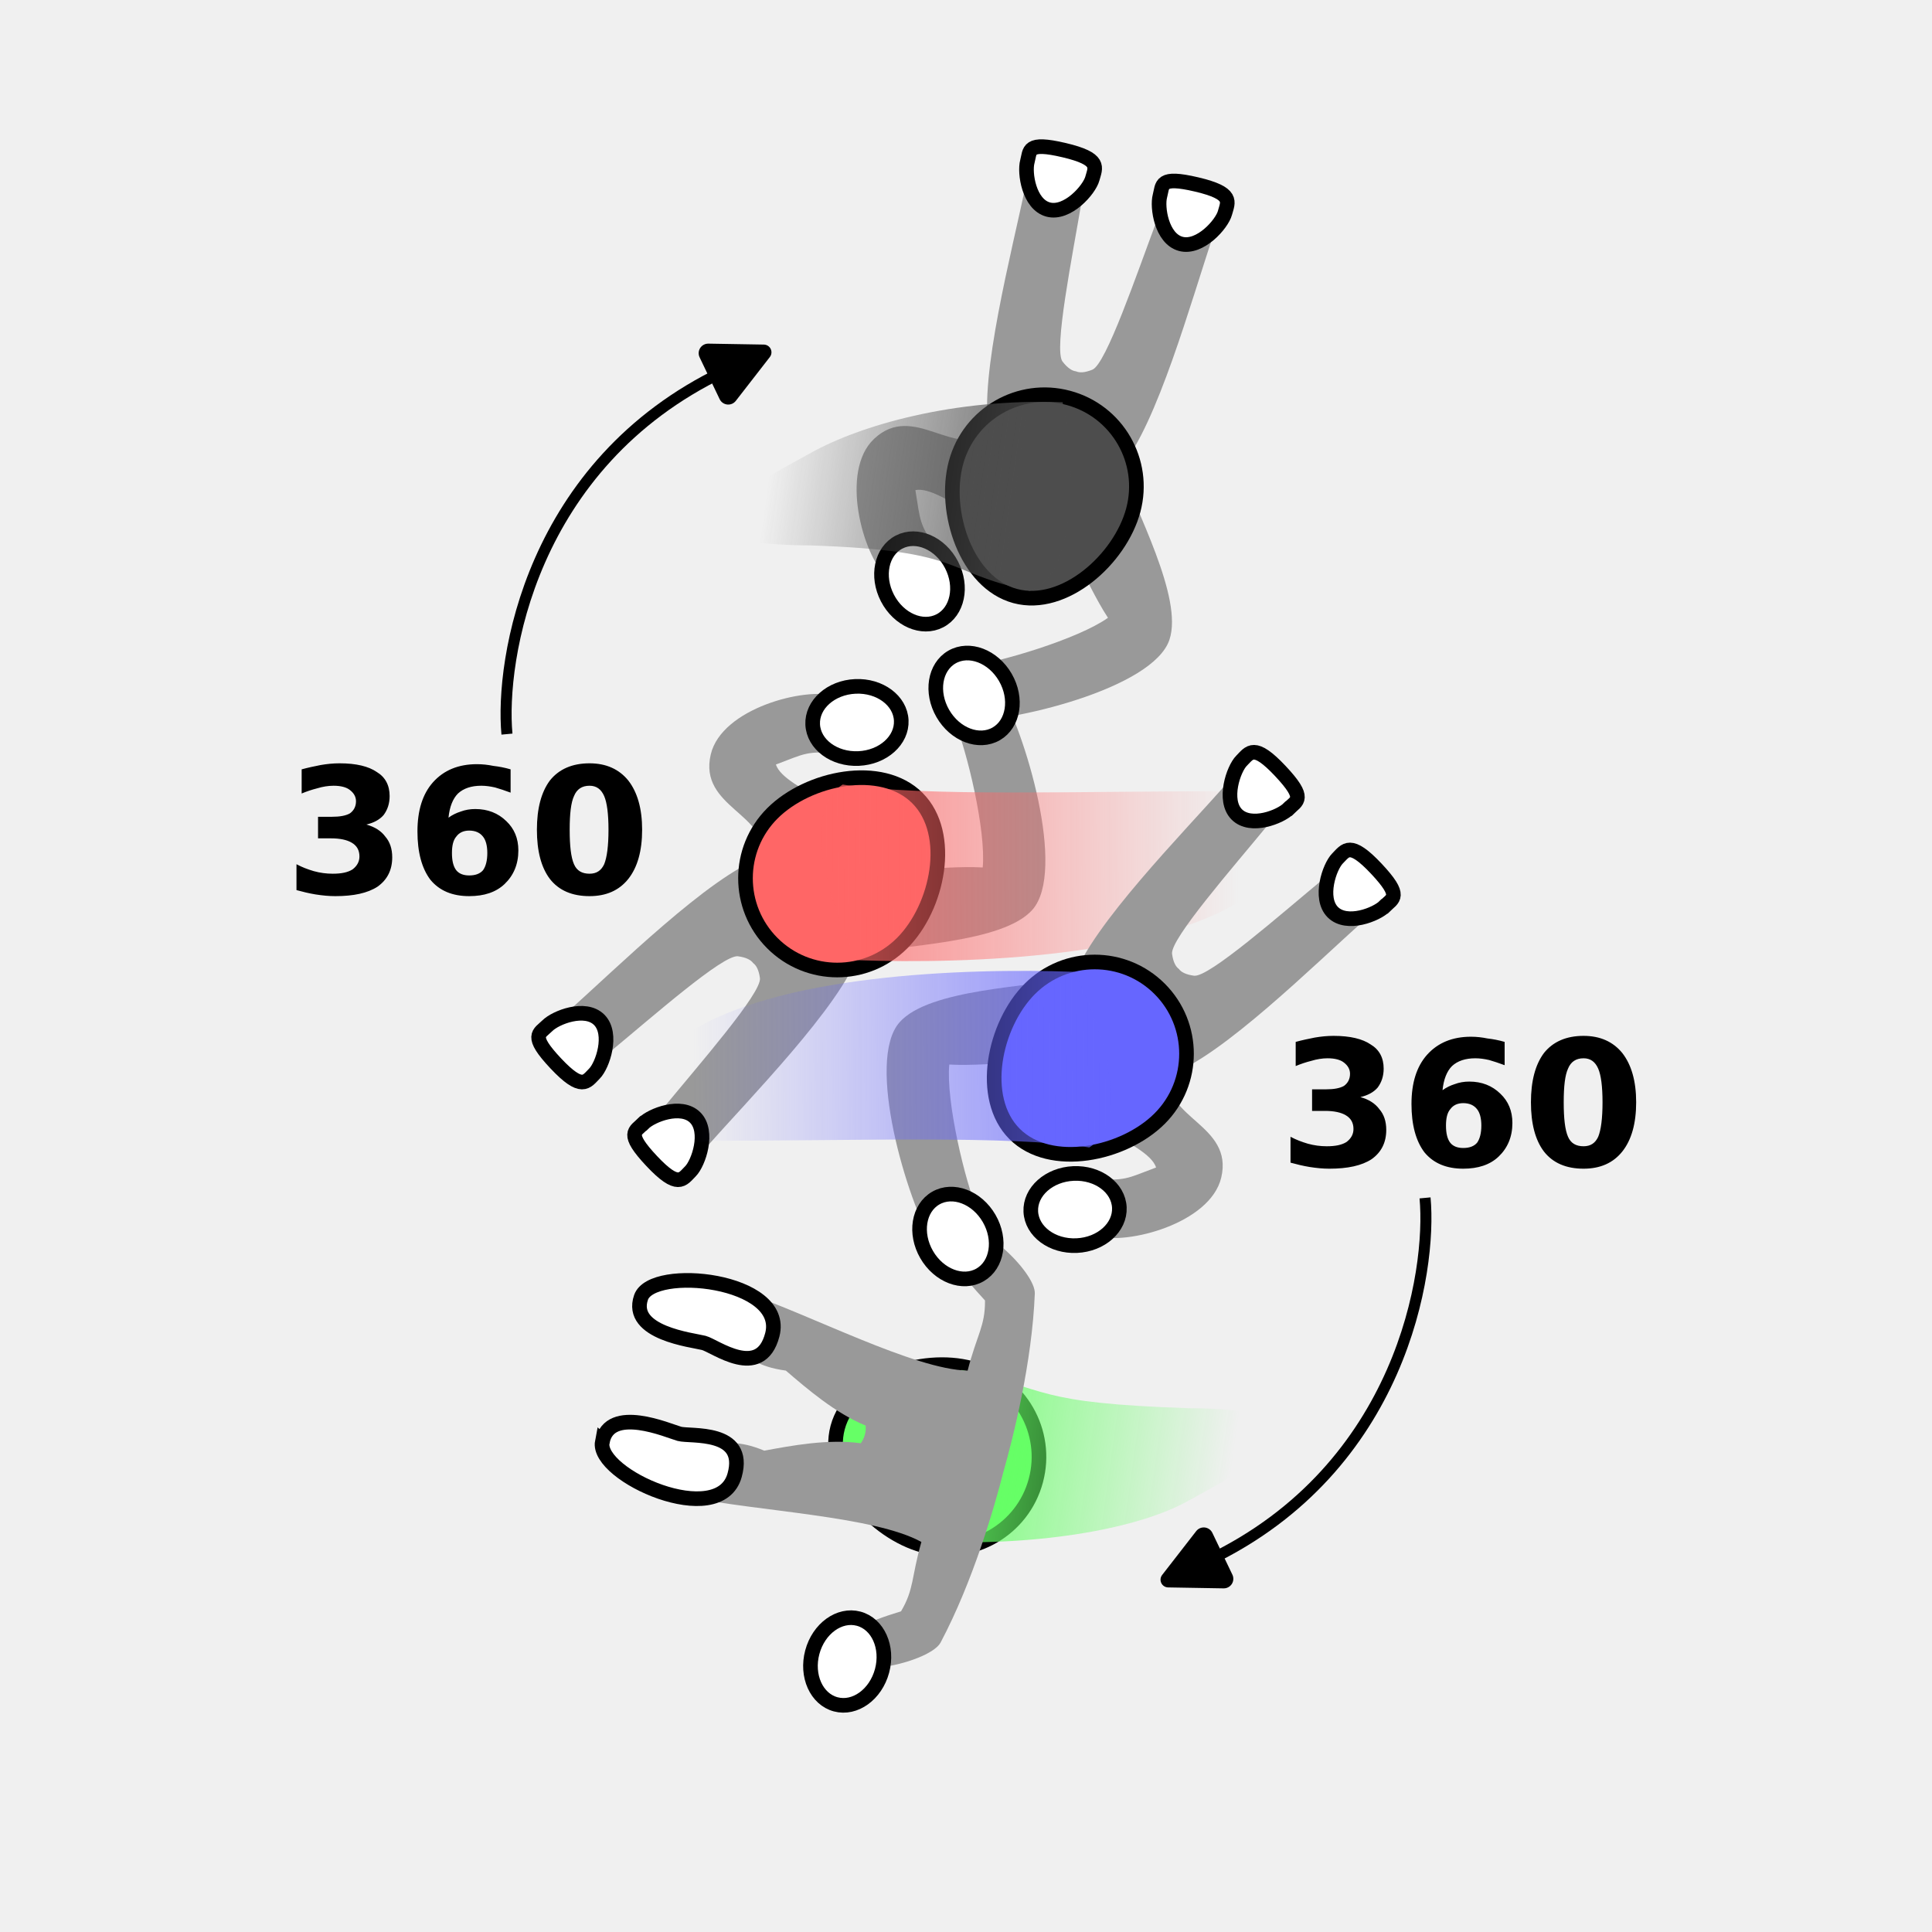
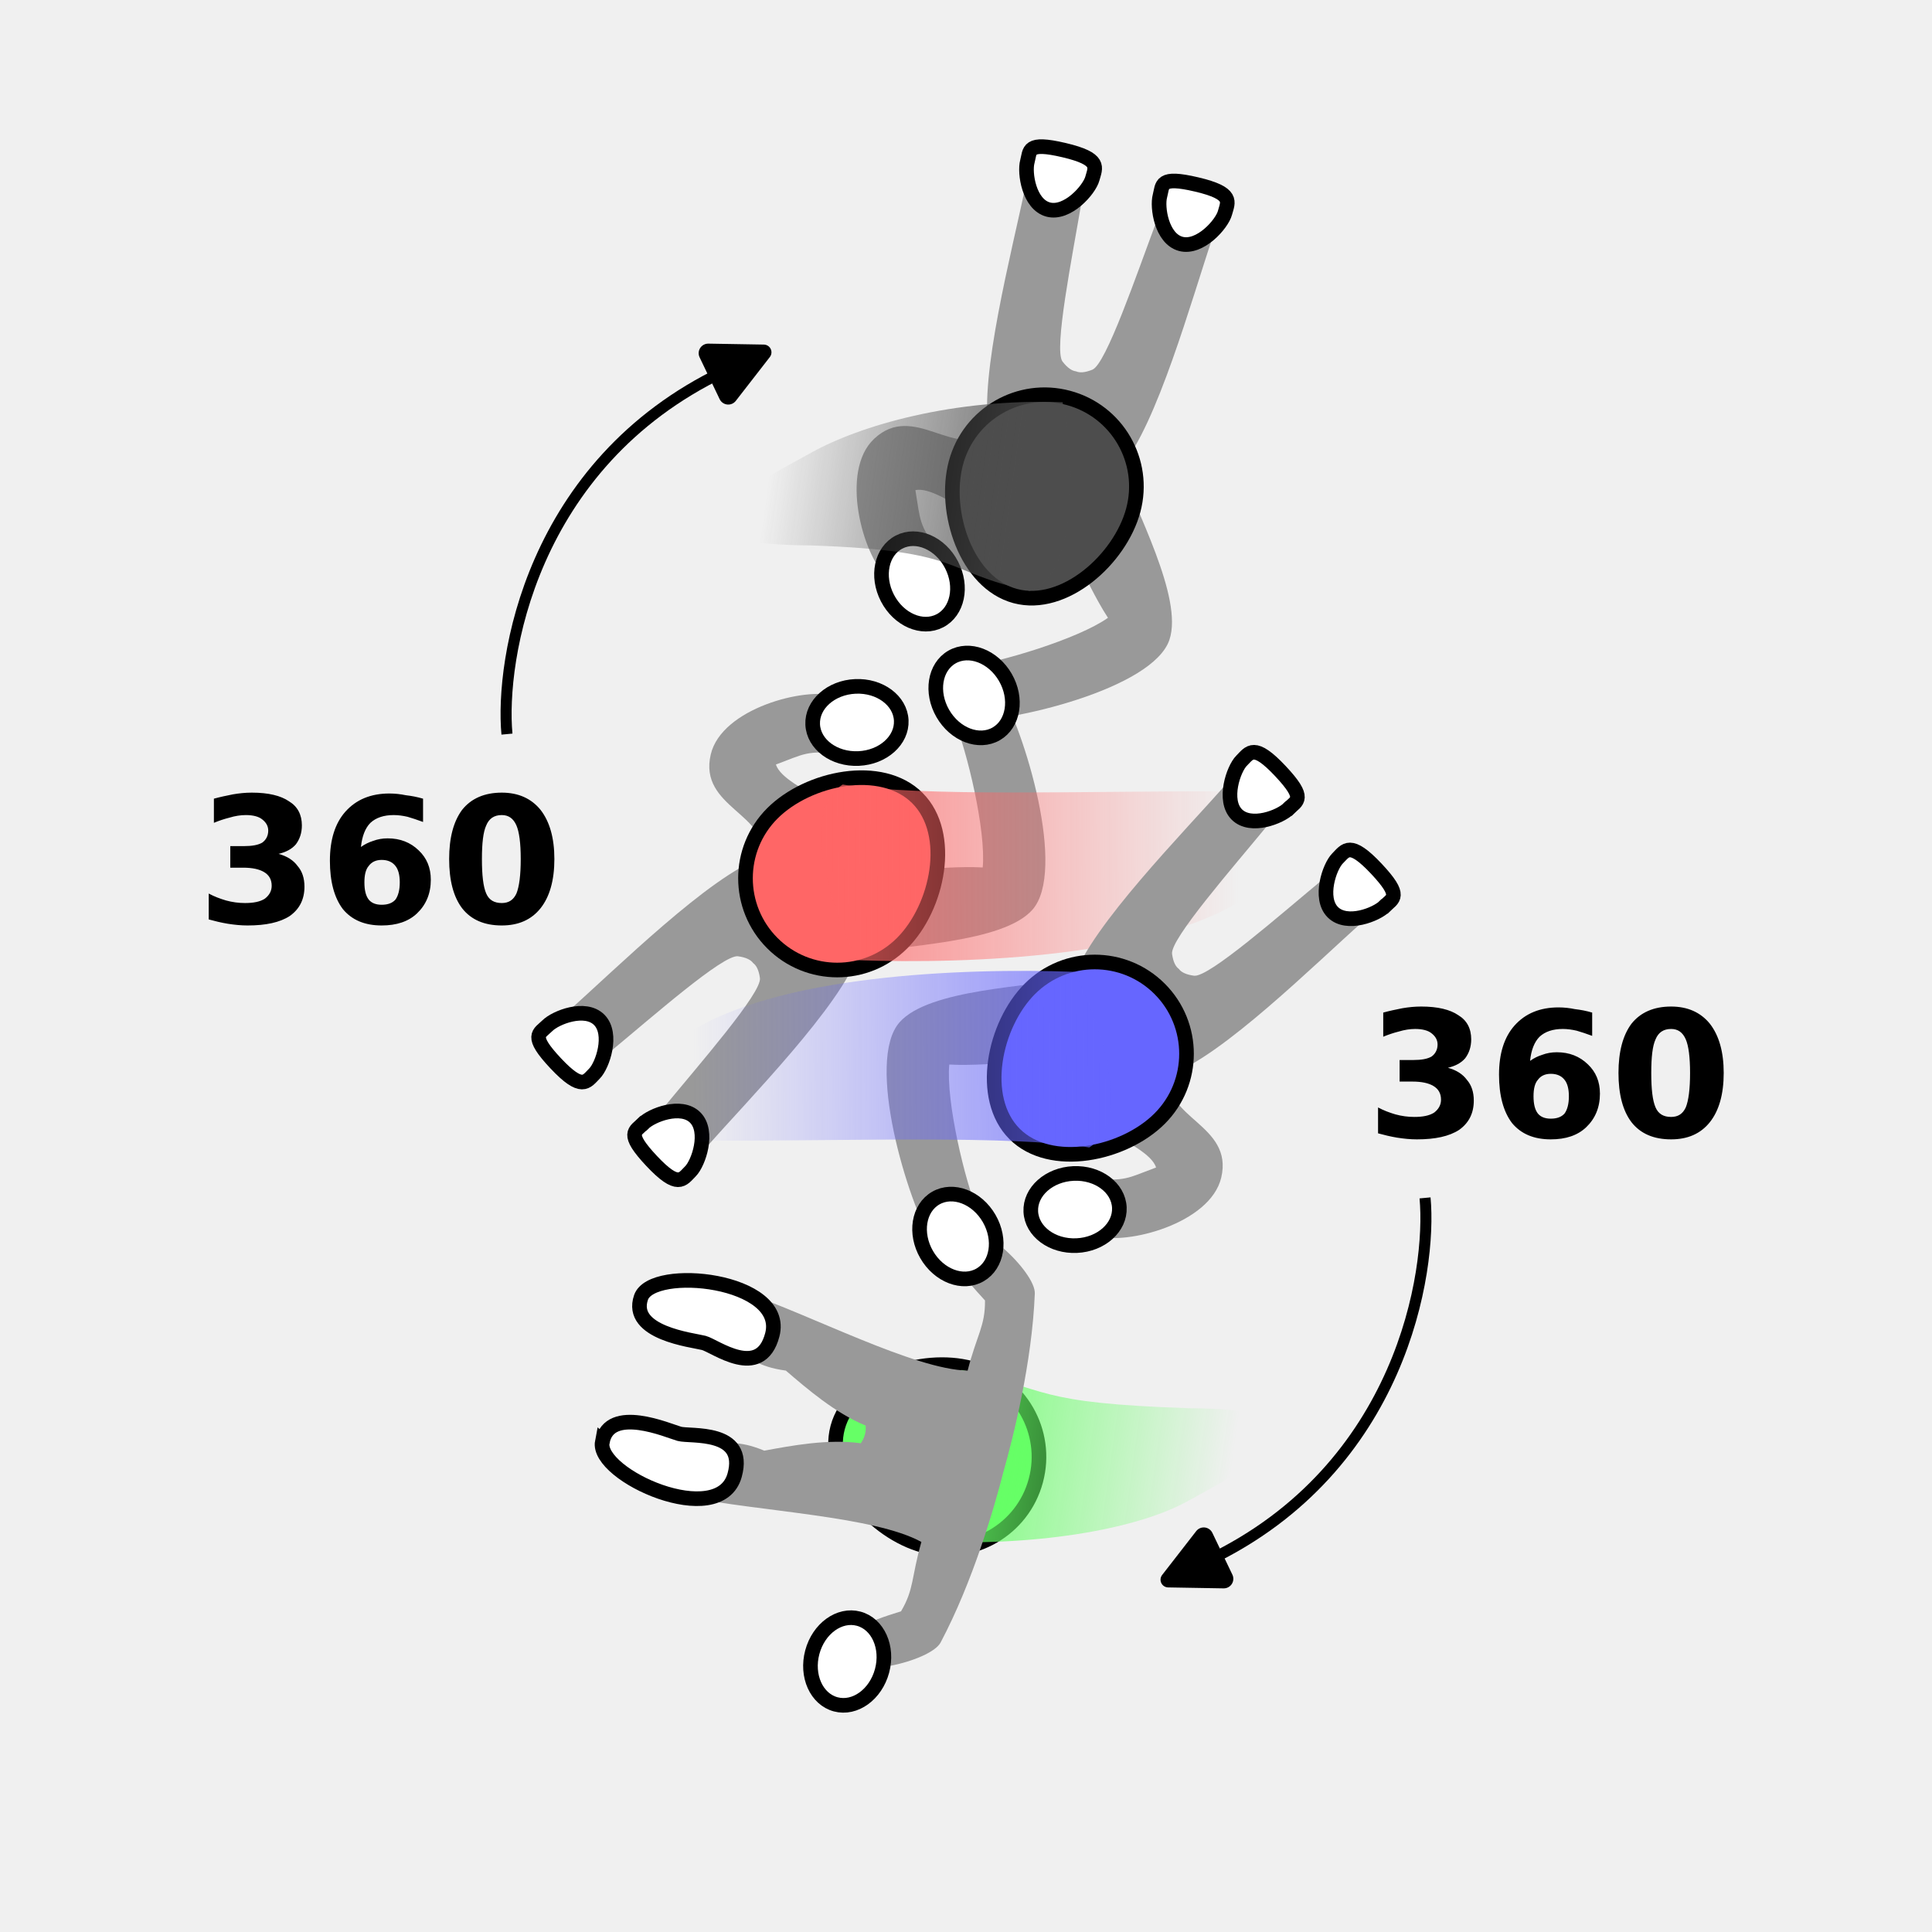
<svg xmlns="http://www.w3.org/2000/svg" xmlns:xlink="http://www.w3.org/1999/xlink" width="35mm" height="35mm" viewBox="0 0 35 35" version="1.1" id="svg1" xml:space="preserve">
  <defs id="defs1">
    <linearGradient id="linearGradient8">
      <stop style="stop-color:#66ff66;stop-opacity:0.749;" offset="0" id="stop7" />
      <stop style="stop-color:#66ff66;stop-opacity:0;" offset="1" id="stop8" />
    </linearGradient>
    <linearGradient id="linearGradient6">
      <stop style="stop-color:#6666ff;stop-opacity:0.749;" offset="0" id="stop3" />
      <stop style="stop-color:#6666ff;stop-opacity:0;" offset="1" id="stop6" />
    </linearGradient>
    <linearGradient id="linearGradient10">
      <stop style="stop-color:#4d4d4d;stop-opacity:0.749;" offset="0" id="stop9" />
      <stop style="stop-color:#4d4d4d;stop-opacity:0;" offset="1" id="stop10" />
    </linearGradient>
    <linearGradient id="linearGradient5">
      <stop style="stop-color:#ff6666;stop-opacity:0.749;" offset="0" id="stop4" />
      <stop style="stop-color:#ff6666;stop-opacity:0;" offset="1" id="stop5" />
    </linearGradient>
    <linearGradient xlink:href="#linearGradient10" id="linearGradient1" gradientUnits="userSpaceOnUse" gradientTransform="matrix(-0.8660254,-0.5,0.5412996,-0.9375584,18.57025,30.42846)" x1="10.647" y1="16.557" x2="14.696" y2="14.777" />
    <linearGradient xlink:href="#linearGradient5" id="linearGradient4" gradientUnits="userSpaceOnUse" gradientTransform="matrix(0.9659258,0.258819,-0.2801973,1.04571,9.150398,-4.394691)" x1="10.647" y1="16.557" x2="17.94" y2="14.396" />
    <marker style="overflow:visible" id="RoundedArrow" refX="0" refY="0" orient="auto-start-reverse" markerWidth="1" markerHeight="1" viewBox="0 0 1 1" preserveAspectRatio="xMidYMid">
      <path transform="scale(0.7)" d="m -0.211,-4.106 6.422,3.211 a 1,1 90 0 1 0,1.789 L -0.211,4.106 A 1.236,1.236 31.717 0 1 -2,3 v -6 a 1.236,1.236 148.283 0 1 1.789,-1.106 z" style="fill:context-stroke;fill-rule:evenodd;stroke:none" id="path8" />
    </marker>
    <marker style="overflow:visible" id="RoundedArrow-9" refX="0" refY="0" orient="auto-start-reverse" markerWidth="1" markerHeight="1" viewBox="0 0 1 1" preserveAspectRatio="xMidYMid">
      <path transform="scale(0.7)" d="m -0.211,-4.106 6.422,3.211 a 1,1 90 0 1 0,1.789 L -0.211,4.106 A 1.236,1.236 31.717 0 1 -2,3 v -6 a 1.236,1.236 148.283 0 1 1.789,-1.106 z" style="fill:context-stroke;fill-rule:evenodd;stroke:none" id="path8-4" />
    </marker>
    <linearGradient xlink:href="#linearGradient8" id="linearGradient2" gradientUnits="userSpaceOnUse" gradientTransform="matrix(0.8660254,0.5,-0.5412996,0.9375584,17.6489,4.963412)" x1="10.647" y1="16.557" x2="14.696" y2="14.777" />
    <linearGradient xlink:href="#linearGradient6" id="linearGradient3" gradientUnits="userSpaceOnUse" gradientTransform="matrix(-0.9659258,-0.258819,0.2801973,-1.04571,25.8496,39.39469)" x1="10.647" y1="16.557" x2="17.94" y2="14.396" />
  </defs>
  <g id="layer1">
    <path id="path1-3-0" style="fill:#66ff66;fill-opacity:1;stroke:#000000;stroke-width:0.265" d="m 17.59,24.787 c -0.887,-0.238 -2.177,0.187 -2.415,1.074 -0.238,0.887 0.667,1.9 1.554,2.138 0.887,0.238 1.799,-0.289 2.036,-1.176 0.238,-0.887 -0.289,-1.799 -1.176,-2.036 z" />
    <path id="path1-3-1-5-8-0-8-0-6-0-0" style="fill:url(#linearGradient2);fill-opacity:1;stroke:none;stroke-width:0.265" d="m 21.535,25.511 c -2.828,-0.095 -2.486,-0.336 -4.11,-0.693 -0.914,0.284 -0.722,2.179 -0.511,3.113 1.981,0.074 3.725,-0.248 4.607,-0.739 0.882,-0.491 3.249,-1.668 0.013,-1.681 z" />
    <path style="fill:#999999;fill-opacity:1;stroke:none;stroke-width:0.265;stroke-dasharray:none;stroke-opacity:1" d="M 19.141,3.225 C 18.888,3.154 18.619,3.171 18.583,3.347 18.328,4.575 17.735,6.823 17.915,7.808 17.316,8.351 16.557,7.27 15.835,7.95 c -0.626,0.59 -0.201,2.101 0.213,2.483 0.207,0.191 1.125,-0.188 0.963,-0.419 -0.375,-0.535 -0.332,-0.568 -0.428,-1.135 0.503,-0.104 1.553,1.084 2.191,0.503 0.567,0.157 0.843,1.116 1.298,1.81 -0.543,0.385 -1.967,0.81 -2.588,0.89 -0.049,0.277 -0.395,0.99 -0.114,0.993 0.968,0.012 3.516,-0.598 3.815,-1.484 0.259,-0.768 -0.632,-2.366 -0.876,-3.136 0.651,-0.761 1.271,-3.004 1.67,-4.193 0.114,-0.341 -0.897,-0.598 -1.024,-0.262 -0.364,0.969 -0.916,2.595 -1.165,2.697 -0.141,0.057 -0.234,0.058 -0.297,0.03 -0.069,-0.008 -0.151,-0.056 -0.244,-0.177 -0.164,-0.213 0.176,-1.895 0.348,-2.915 0.03,-0.177 -0.204,-0.338 -0.456,-0.409 z" id="path4-4-5-2-0" />
    <path id="path1-9-9-4-2" style="fill:#4d4d4d;fill-opacity:1;stroke:#000000;stroke-width:0.265" d="m 17.318,8.383 c -0.238,0.887 0.187,2.177 1.074,2.415 0.887,0.238 1.9,-0.667 2.138,-1.554 0.238,-0.887 -0.289,-1.799 -1.176,-2.036 -0.887,-0.238 -1.799,0.289 -2.036,1.176 z" />
    <path id="path1-7-1-2-6-0-1" style="fill:#ffffff;stroke:#000000;stroke-width:0.265;stroke-dasharray:none" d="m 21.013,3.552 c -0.054,0.2 0.029,0.772 0.378,0.866 0.349,0.093 0.747,-0.361 0.8,-0.561 0.054,-0.2 0.168,-0.355 -0.512,-0.515 -0.68,-0.16 -0.612,0.01 -0.666,0.21 z" />
    <path id="path1-7-1-9-0-2-5-0" style="fill:#ffffff;stroke:#000000;stroke-width:0.265;stroke-dasharray:none" d="m 18.611,2.93 c -0.054,0.2 0.029,0.772 0.378,0.866 0.349,0.093 0.747,-0.361 0.8,-0.561 0.054,-0.2 0.168,-0.355 -0.512,-0.515 -0.68,-0.16 -0.612,0.01 -0.666,0.21 z" />
    <ellipse style="fill:#ffffff;fill-opacity:1;stroke:#000000;stroke-width:0.265;stroke-dasharray:none;stroke-opacity:1" id="path1-7-2-9-9-1-6-1-9-5" cx="9.945" cy="17.015" rx="0.654" ry="0.803" transform="rotate(-27.38759)" />
    <path style="fill:#999999;fill-opacity:1;stroke:none;stroke-width:0.265;stroke-dasharray:none;stroke-opacity:1" d="m 10.437,18.892 c -0.188,-0.183 -0.308,-0.425 -0.174,-0.544 0.937,-0.834 2.587,-2.472 3.53,-2.809 0.171,-0.79 -1.145,-0.906 -0.917,-1.872 0.198,-0.837 1.719,-1.225 2.257,-1.058 0.269,0.084 0.4,1.068 0.119,1.044 -0.651,-0.057 -0.658,-0.003 -1.196,0.197 0.161,0.488 1.716,0.803 1.531,1.646 0.42,0.412 1.388,0.172 2.216,0.219 0.062,-0.663 -0.282,-2.109 -0.524,-2.686 0.216,-0.181 0.66,-0.838 0.803,-0.595 0.494,0.833 1.24,3.344 0.622,4.046 -0.536,0.609 -2.365,0.636 -3.154,0.809 -0.333,0.945 -1.966,2.603 -2.797,3.542 -0.238,0.269 -0.967,-0.478 -0.739,-0.755 0.657,-0.799 1.789,-2.091 1.753,-2.357 -0.021,-0.151 -0.067,-0.231 -0.123,-0.272 -0.041,-0.056 -0.124,-0.103 -0.275,-0.123 -0.267,-0.036 -1.554,1.1 -2.351,1.759 -0.138,0.115 -0.395,-0.008 -0.583,-0.191 z" id="path4-4-5-2-0-5" />
    <path id="path1-9-9-4-2-8" style="fill:#ff6666;fill-opacity:1;stroke:#000000;stroke-width:0.265" d="m 13.992,14.735 c 0.649,-0.649 1.979,-0.926 2.628,-0.277 0.649,0.649 0.372,1.979 -0.277,2.628 -0.649,0.649 -1.702,0.649 -2.351,0 -0.649,-0.649 -0.649,-1.702 -2e-6,-2.351 z" />
    <path id="path1-7-1-2-6-0-1-6" style="fill:#ffffff;stroke:#000000;stroke-width:0.265;stroke-dasharray:none" d="m 11.656,20.351 c 0.147,-0.147 0.683,-0.361 0.938,-0.106 0.255,0.255 0.061,0.827 -0.086,0.974 -0.147,0.147 -0.223,0.323 -0.702,-0.186 -0.478,-0.509 -0.298,-0.535 -0.151,-0.682 z" />
    <path id="path1-7-1-9-0-2-5-0-2" style="fill:#ffffff;stroke:#000000;stroke-width:0.265;stroke-dasharray:none" d="m 9.917,18.581 c 0.147,-0.147 0.683,-0.361 0.938,-0.106 0.255,0.255 0.061,0.827 -0.086,0.974 -0.147,0.147 -0.223,0.323 -0.702,-0.186 C 9.589,18.754 9.77,18.727 9.917,18.581 Z" />
    <ellipse style="fill:#ffffff;fill-opacity:1;stroke:#000000;stroke-width:0.265;stroke-dasharray:none;stroke-opacity:1" id="path1-7-2-9-9-1-6-1-9-5-8" cx="13.782" cy="14.912" rx="0.654" ry="0.803" transform="matrix(0.04557935,0.9989607,0.9989607,-0.04557935,0,0)" />
    <ellipse style="fill:#ffffff;fill-opacity:1;stroke:#000000;stroke-width:0.265;stroke-dasharray:none;stroke-opacity:1" id="path1-7-2-9-9" cx="8.983" cy="19.734" rx="0.654" ry="0.803" transform="rotate(-30)" />
    <path id="path1-3-1-5-8-0-8-0-6-0" style="fill:url(#linearGradient1);fill-opacity:1;stroke:none;stroke-width:0.265" d="m 14.684,9.881 c 2.828,0.095 2.345,0.467 3.968,0.823 0.914,-0.284 0.809,-2.484 0.598,-3.417 -1.981,-0.074 -3.671,0.422 -4.553,0.913 -0.882,0.491 -3.249,1.668 -0.013,1.681 z" />
    <path id="path1-3-1-5-8-0-8-0-4" style="fill:url(#linearGradient4);fill-opacity:1;stroke:none;stroke-width:0.265" d="m 22.116,14.336 c -2.533,-0.007 -5.363,0.103 -6.85,-0.123 -0.809,0.511 -0.174,2.335 0.271,3.182 2.038,0.073 5.437,-0.058 7.046,-1.145 0.352,-0.238 2.096,-2.292 -0.468,-1.914 0,0 2.533,0.007 0,2e-6 z" />
    <path id="path2" style="fill:none;stroke:#000000;stroke-width:0.2;stroke-dasharray:none;stroke-opacity:1;marker-end:url(#RoundedArrow)" d="M 9.184,13.299 C 9.06,11.969 9.603,8.41 13.108,6.731" />
-     <text xml:space="preserve" style="font-size:3.175px;text-align:start;writing-mode:lr-tb;direction:ltr;text-anchor:start;fill:#000000;fill-opacity:1;stroke:none;stroke-width:0.2;stroke-dasharray:none;stroke-opacity:1" x="5.151" y="16.186" id="text5">
-       <tspan id="tspan5" style="font-style:normal;font-variant:normal;font-weight:bold;font-stretch:normal;font-family:'Bitstream Vera Sans';-inkscape-font-specification:'Bitstream Vera Sans Bold';fill:#000000;fill-opacity:1;stroke:none;stroke-width:0.2" x="5.151" y="16.186">360</tspan>
+     <text xml:space="preserve" style="font-size:3.175px;text-align:start;writing-mode:lr-tb;direction:ltr;text-anchor:start;fill:#000000;fill-opacity:1;stroke:none;stroke-width:0.2;stroke-dasharray:none;stroke-opacity:1" x="3.564" y="16.715" id="text5">
+       <tspan id="tspan5" style="font-style:normal;font-variant:normal;font-weight:bold;font-stretch:normal;font-family:'Bitstream Vera Sans';-inkscape-font-specification:'Bitstream Vera Sans Bold';fill:#000000;fill-opacity:1;stroke:none;stroke-width:0.2" x="3.564" y="16.715">360</tspan>
    </text>
    <path style="fill:#999999;fill-opacity:1;stroke:none;stroke-width:0.265;stroke-dasharray:none;stroke-opacity:1" d="m 24.563,16.108 c 0.188,0.183 0.308,0.425 0.174,0.544 -0.937,0.834 -2.587,2.472 -3.53,2.809 -0.171,0.79 1.145,0.906 0.917,1.872 -0.198,0.837 -1.719,1.225 -2.257,1.058 -0.269,-0.084 -0.4,-1.068 -0.119,-1.044 0.651,0.057 0.658,0.003 1.196,-0.197 -0.161,-0.488 -1.716,-0.803 -1.531,-1.646 -0.42,-0.412 -1.388,-0.172 -2.216,-0.219 -0.062,0.663 0.282,2.109 0.524,2.686 -0.216,0.181 -0.66,0.838 -0.803,0.595 -0.494,-0.833 -1.24,-3.344 -0.622,-4.046 0.536,-0.609 2.365,-0.636 3.154,-0.809 0.333,-0.945 1.966,-2.603 2.797,-3.542 0.238,-0.269 0.967,0.478 0.739,0.755 -0.657,0.799 -1.789,2.091 -1.753,2.357 0.021,0.151 0.067,0.231 0.123,0.272 0.041,0.056 0.124,0.103 0.275,0.123 0.267,0.036 1.554,-1.1 2.351,-1.759 0.138,-0.115 0.395,0.008 0.583,0.191 z" id="path4-4-5-2-0-5-2" />
    <path id="path1-9-9-4-2-8-8" style="fill:#6666ff;fill-opacity:1;stroke:#000000;stroke-width:0.265" d="m 21.008,20.265 c -0.649,0.649 -1.979,0.926 -2.628,0.277 -0.649,-0.649 -0.372,-1.979 0.277,-2.628 0.649,-0.649 1.702,-0.649 2.351,0 0.649,0.649 0.649,1.702 2e-6,2.351 z" />
    <path id="path1-7-1-2-6-0-1-6-9" style="fill:#ffffff;stroke:#000000;stroke-width:0.265;stroke-dasharray:none" d="m 23.344,14.649 c -0.147,0.147 -0.683,0.361 -0.938,0.106 -0.255,-0.255 -0.061,-0.827 0.086,-0.974 0.147,-0.147 0.223,-0.323 0.702,0.186 0.478,0.509 0.298,0.535 0.151,0.682 z" />
    <path id="path1-7-1-9-0-2-5-0-2-3" style="fill:#ffffff;stroke:#000000;stroke-width:0.265;stroke-dasharray:none" d="m 25.083,16.419 c -0.147,0.147 -0.683,0.361 -0.938,0.106 -0.255,-0.255 -0.061,-0.827 0.086,-0.974 0.147,-0.147 0.223,-0.323 0.702,0.186 0.478,0.509 0.298,0.535 0.151,0.682 z" />
    <ellipse style="fill:#ffffff;fill-opacity:1;stroke:#000000;stroke-width:0.265;stroke-dasharray:none;stroke-opacity:1" id="path1-7-2-9-9-1-6-1-9-5-8-6" cx="-22.777" cy="-18.457" rx="0.654" ry="0.803" transform="matrix(-0.04557935,-0.9989607,-0.9989607,0.04557935,0,0)" />
    <path id="path1-3-1-5-8-0-8-0-4-2" style="fill:url(#linearGradient3);fill-opacity:1;stroke:none;stroke-width:0.265" d="m 12.884,20.664 c 2.533,0.007 5.363,-0.103 6.85,0.123 0.809,-0.511 0.174,-2.335 -0.271,-3.182 -2.038,-0.073 -5.437,0.058 -7.046,1.145 -0.352,0.238 -2.096,2.292 0.468,1.914 0,0 -2.533,-0.007 0,-2e-6 z" />
    <path id="path2-1" style="fill:none;stroke:#000000;stroke-width:0.2;stroke-dasharray:none;stroke-opacity:1;marker-end:url(#RoundedArrow-9)" d="m 25.816,21.701 c 0.124,1.33 -0.418,4.889 -3.924,6.568" />
-     <text xml:space="preserve" style="font-size:3.175px;text-align:start;writing-mode:lr-tb;direction:ltr;text-anchor:start;fill:#000000;fill-opacity:1;stroke:none;stroke-width:0.2;stroke-dasharray:none;stroke-opacity:1" x="23.161" y="21.126" id="text5-0">
-       <tspan id="tspan5-5" style="font-style:normal;font-variant:normal;font-weight:bold;font-stretch:normal;font-family:'Bitstream Vera Sans';-inkscape-font-specification:'Bitstream Vera Sans Bold';fill:#000000;fill-opacity:1;stroke:none;stroke-width:0.2" x="23.161" y="21.126">360</tspan>
+     <text xml:space="preserve" style="font-size:3.175px;text-align:start;writing-mode:lr-tb;direction:ltr;text-anchor:start;fill:#000000;fill-opacity:1;stroke:none;stroke-width:0.2;stroke-dasharray:none;stroke-opacity:1" x="24.748" y="20.597" id="text5-0">
+       <tspan id="tspan5-5" style="font-style:normal;font-variant:normal;font-weight:bold;font-stretch:normal;font-family:'Bitstream Vera Sans';-inkscape-font-specification:'Bitstream Vera Sans Bold';fill:#000000;fill-opacity:1;stroke:none;stroke-width:0.2" x="24.748" y="20.597">360</tspan>
    </text>
    <path style="fill:#999999;fill-opacity:1;stroke:none;stroke-width:0.265;stroke-dasharray:none;stroke-opacity:1" d="m 16.191,8.904 c -0.292,-0.008 -0.617,0.099 -0.605,0.301 0.072,1.252 0.538,3.33 0.305,4.273 -0.676,-0.01 -0.857,0.095 -1.309,-0.031 -0.321,-0.512 -0.75,-1.125 -1.102,-0.854 -0.354,0.274 0.361,1.606 0.742,1.693 1.223,0.28 2.604,0.306 3.273,0.299 0.67,0.009 2.052,-0.011 3.275,-0.287 0.382,-0.086 1.103,-1.416 0.75,-1.691 -0.35,-0.273 -0.783,0.341 -1.105,0.852 -0.452,0.125 -0.633,0.018 -1.309,0.025 -0.23,-0.945 0.243,-3.019 0.32,-4.271 0.022,-0.359 -1.02,-0.424 -1.055,-0.066 -0.05,0.515 -0.184,0.627 -0.117,1.156 -0.217,0.453 -0.512,1.061 -0.588,1.654 -0.059,0.022 -0.115,0.03 -0.166,0.029 -0.051,9.3e-5 -0.107,-0.009 -0.166,-0.031 -0.074,-0.593 -0.366,-1.201 -0.582,-1.654 0.069,-0.529 -0.065,-0.641 -0.113,-1.156 -0.015,-0.156 -0.222,-0.234 -0.449,-0.24 z" id="path4-6-3-2" transform="rotate(-75,25.71101,20.18423)" />
    <path id="path1-7-1-1-4" style="fill:#ffffff;stroke:#000000;stroke-width:0.265;stroke-dasharray:none" d="m 10.912,26.121 c 0.13,-0.672 1.196,-0.201 1.395,-0.146 0.2,0.056 1.23,-0.08 1.002,0.748 -0.276,1.005 -2.515,0.002 -2.398,-0.603 z" />
    <path id="path1-7-1-1-4-5" style="fill:#ffffff;stroke:#000000;stroke-width:0.265;stroke-dasharray:none" d="m 11.613,23.504 c -0.223,0.647 0.935,0.772 1.136,0.824 0.201,0.051 1.025,0.685 1.242,-0.147 0.263,-1.009 -2.177,-1.259 -2.378,-0.677 z" />
    <ellipse style="fill:#ffffff;fill-opacity:1;stroke:#000000;stroke-width:0.265;stroke-dasharray:none;stroke-opacity:1" id="path1-7-2-9-9-1-3" cx="-22.615" cy="25.102" rx="0.654" ry="0.803" transform="matrix(-0.9659258,-0.258819,-0.258819,0.9659258,0,0)" />
    <ellipse style="fill:#ffffff;fill-opacity:1;stroke:#000000;stroke-width:0.265;stroke-dasharray:none;stroke-opacity:1" id="path1-7-2-9-9-8" cx="-3.828" cy="-28.076" rx="0.654" ry="0.803" transform="rotate(150)" />
  </g>
</svg>
